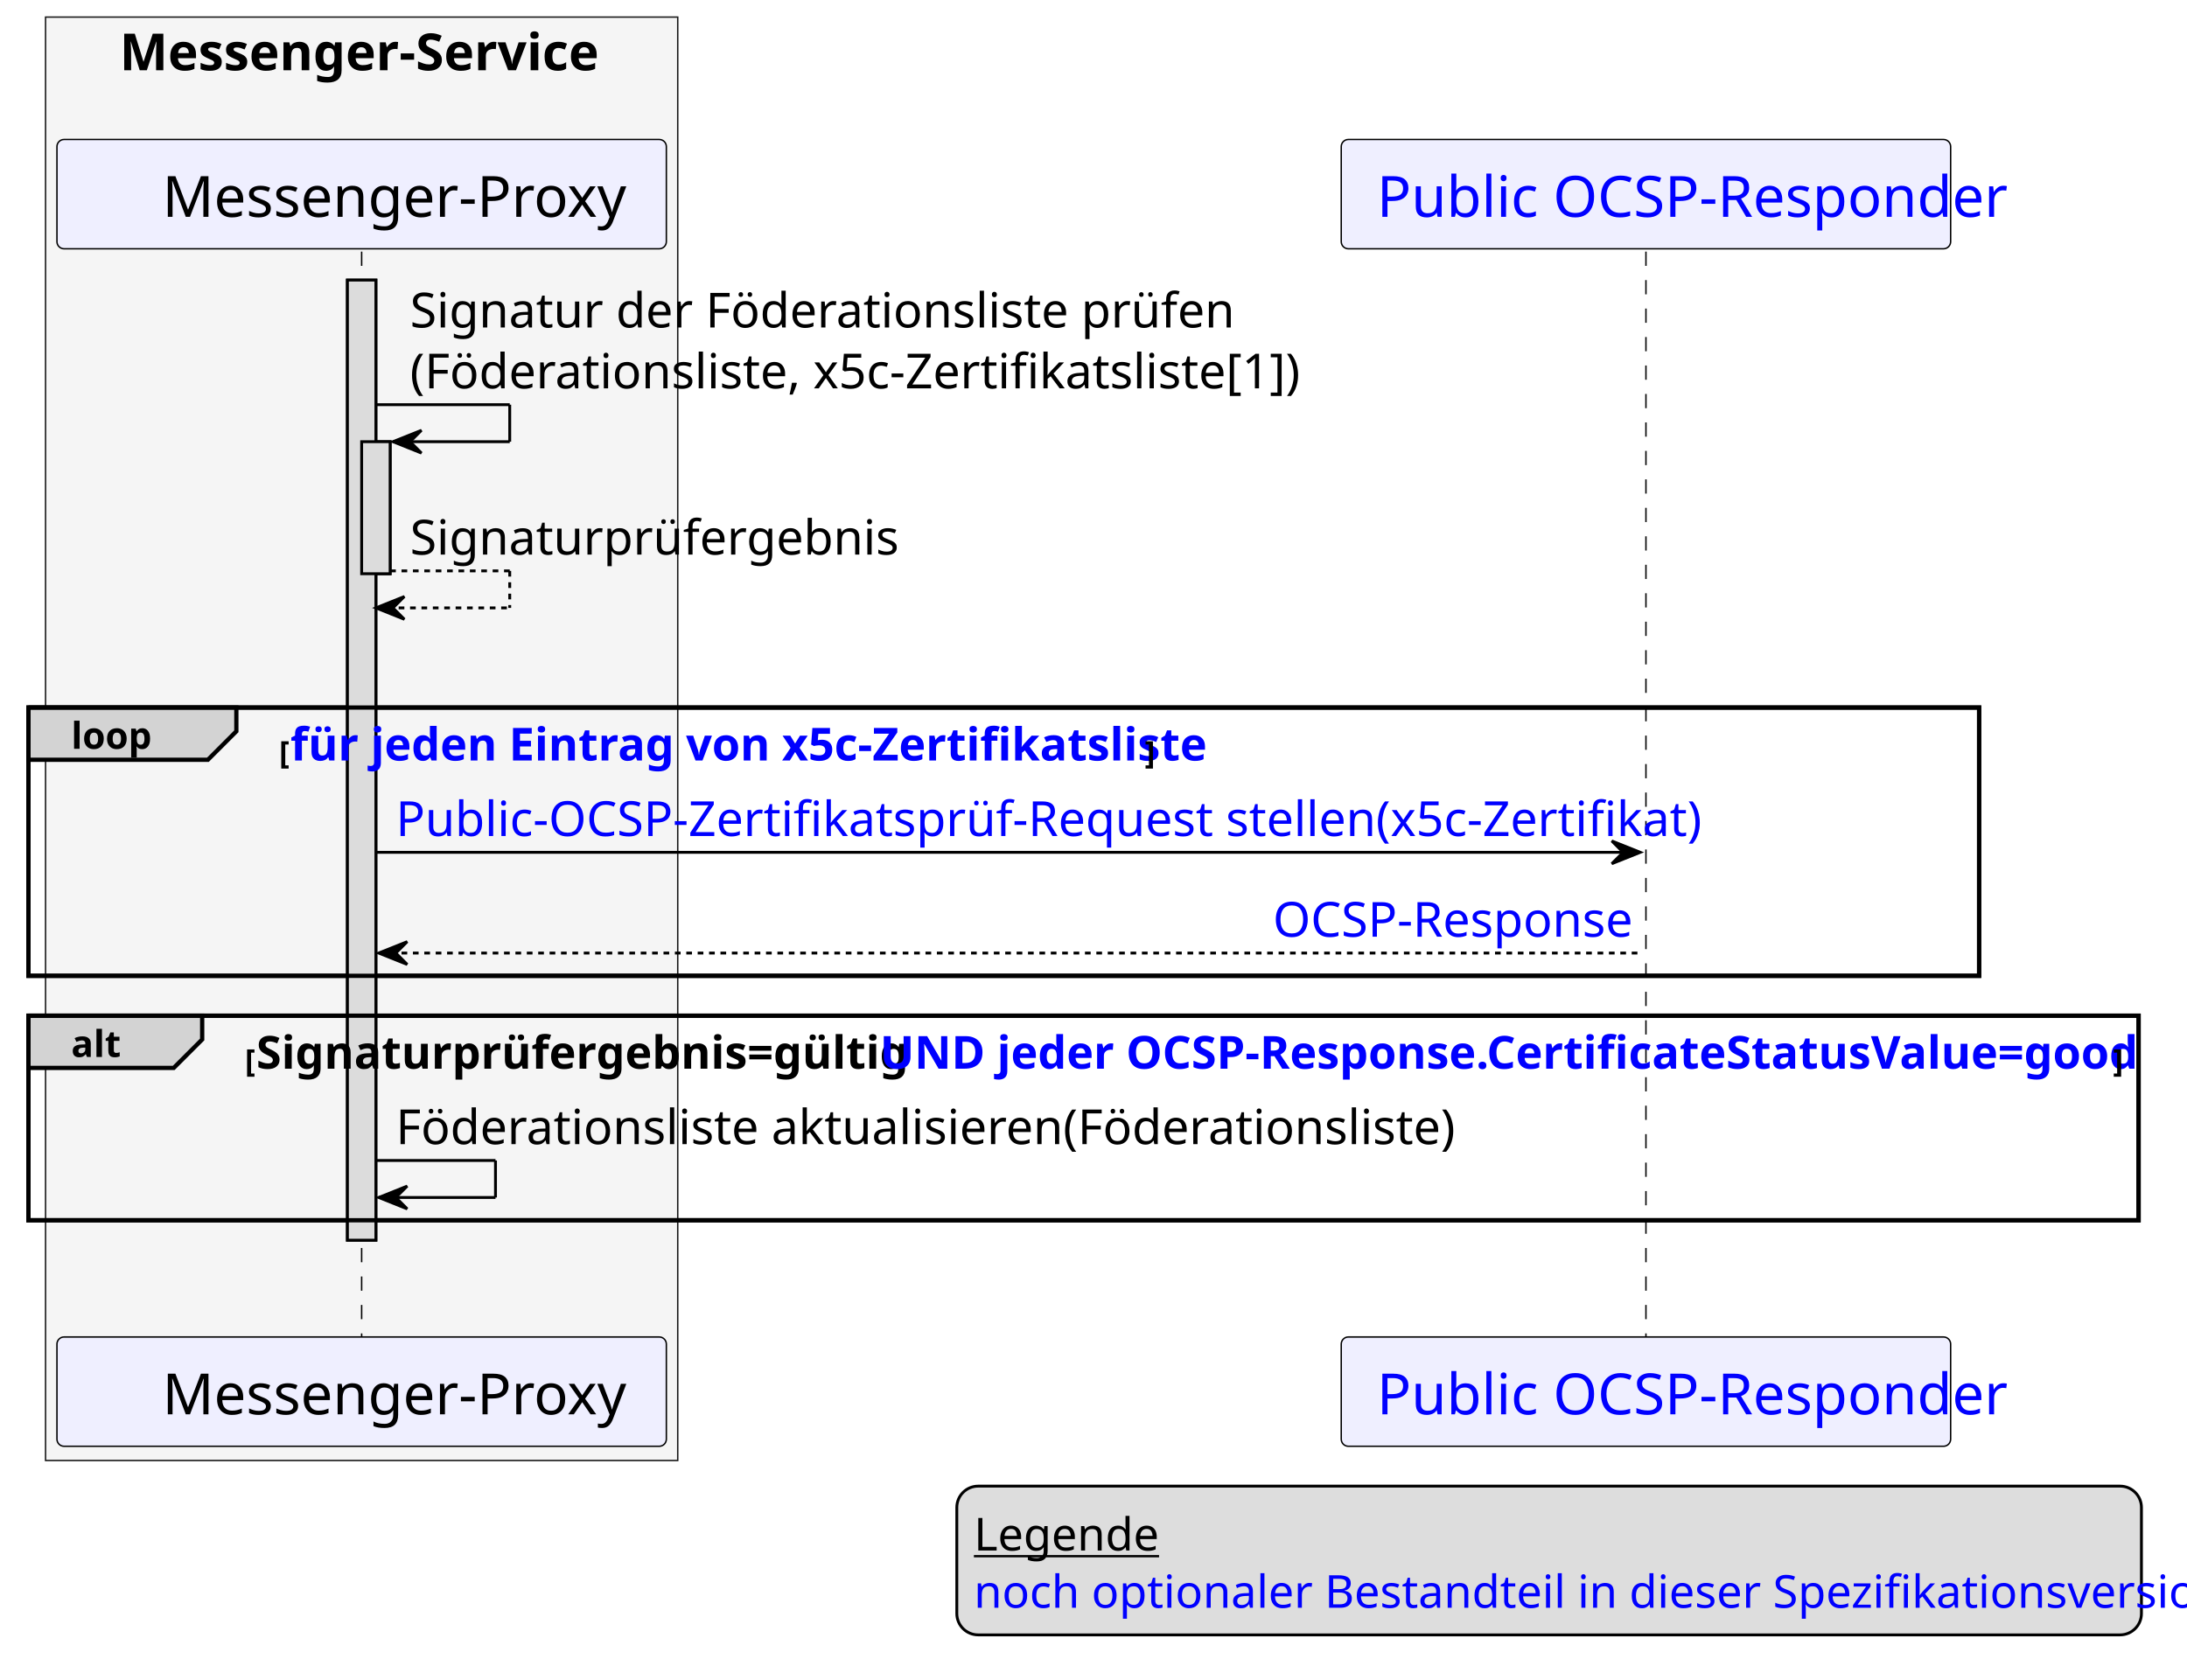
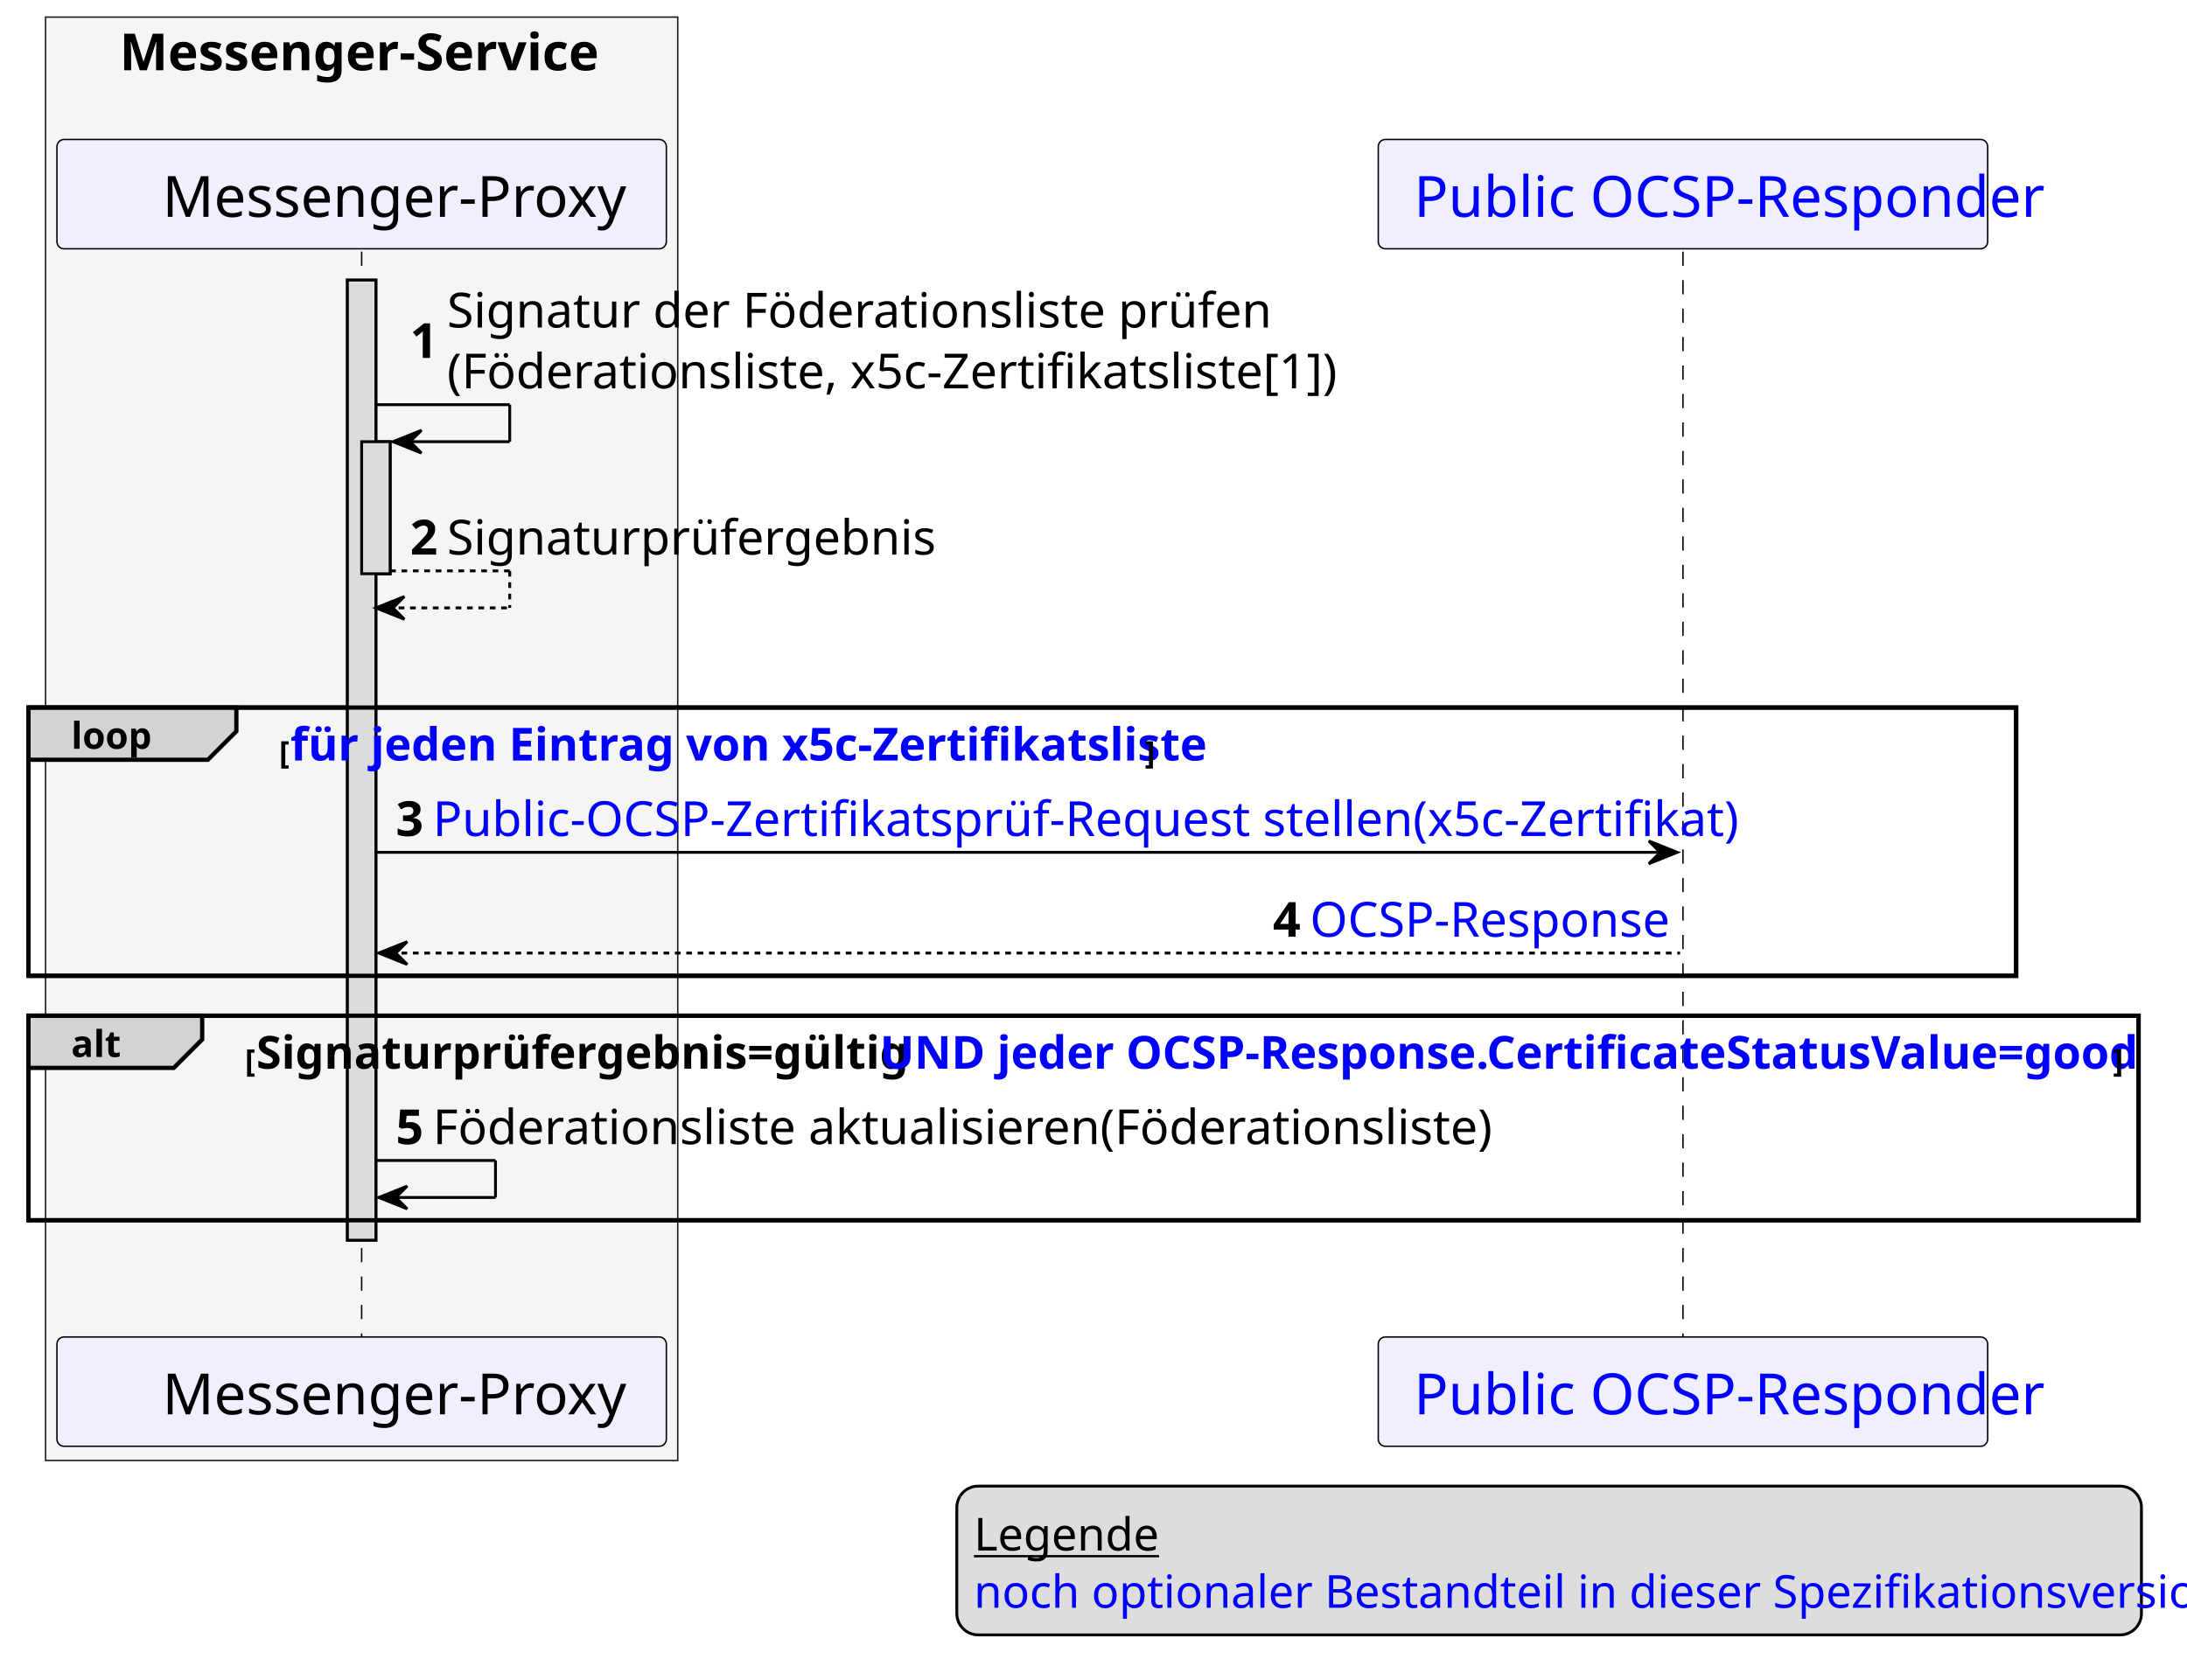
<svg xmlns="http://www.w3.org/2000/svg" contentStyleType="text/css" height="590px" preserveAspectRatio="none" style="width:768px;height:590px;background:#FFFFFF;" version="1.1" viewBox="0 0 768 590" width="768px" zoomAndPan="magnify">
  <defs />
  <g>
    <rect fill="#F5F5F5" height="507.031" style="stroke:#181818;stroke-width:0.5;" width="222" x="16" y="6" />
    <text fill="#000000" font-family="sans-serif" font-size="18" font-weight="bold" lengthAdjust="spacing" textLength="170" x="42" y="24.686">Messenger-Service</text>
    <text fill="#000000" font-family="sans-serif" font-size="13" font-weight="bold" lengthAdjust="spacing" textLength="4" x="42" y="42.136"> </text>
    <rect fill="#DCDCDC" height="337.25" style="stroke:#000000;stroke-width:1.0;" width="10" x="122" y="98.387" />
    <rect fill="#DCDCDC" height="46.383" style="stroke:#000000;stroke-width:1.0;" width="10" x="127" y="155.152" />
-     <rect fill="none" height="94.242" style="stroke:#000000;stroke-width:1.5;" width="685" x="10" y="248.535" />
+     <rect fill="none" height="94.242" style="stroke:#000000;stroke-width:1.5;" width="698" x="10" y="248.535" />
    <rect fill="none" height="71.859" style="stroke:#000000;stroke-width:1.5;" width="741" x="10" y="356.777" />
    <line style="stroke:#000000;stroke-width:0.5;stroke-dasharray:5.0,5.0;" x1="127" x2="127" y1="88.387" y2="470.637" />
-     <line style="stroke:#000000;stroke-width:0.5;stroke-dasharray:5.0,5.0;" x1="578" x2="578" y1="88.387" y2="470.637" />
+     <line style="stroke:#000000;stroke-width:0.5;stroke-dasharray:5.0,5.0;" x1="591" x2="591" y1="88.387" y2="470.637" />
    <rect fill="#EFEFFF" height="38.395" rx="2.5" ry="2.5" style="stroke:#000000;stroke-width:0.5;" width="214" x="20" y="48.992" />
    <text fill="#000000" font-family="Impact" font-size="20" lengthAdjust="spacing" textLength="140" x="57" y="76.168">Messenger-Proxy</text>
    <rect fill="#EFEFFF" height="38.395" rx="2.5" ry="2.5" style="stroke:#000000;stroke-width:0.5;" width="214" x="20" y="469.637" />
    <text fill="#000000" font-family="Impact" font-size="20" lengthAdjust="spacing" textLength="140" x="57" y="496.812">Messenger-Proxy</text>
-     <rect fill="#EFEFFF" height="38.395" rx="2.5" ry="2.5" style="stroke:#000000;stroke-width:0.5;" width="214" x="471" y="48.992" />
-     <text fill="#0000FF" font-family="Impact" font-size="20" lengthAdjust="spacing" textLength="189" x="483.5" y="76.168">Public OCSP-Responder</text>
-     <rect fill="#EFEFFF" height="38.395" rx="2.5" ry="2.5" style="stroke:#000000;stroke-width:0.5;" width="214" x="471" y="469.637" />
-     <text fill="#0000FF" font-family="Impact" font-size="20" lengthAdjust="spacing" textLength="189" x="483.5" y="496.812">Public OCSP-Responder</text>
+     <rect fill="#EFEFFF" height="38.395" rx="2.5" ry="2.5" style="stroke:#000000;stroke-width:0.5;" width="214" x="484" y="48.992" />
+     <text fill="#0000FF" font-family="Impact" font-size="20" lengthAdjust="spacing" textLength="189" x="496.5" y="76.168">Public OCSP-Responder</text>
+     <rect fill="#EFEFFF" height="38.395" rx="2.5" ry="2.5" style="stroke:#000000;stroke-width:0.5;" width="214" x="484" y="469.637" />
+     <text fill="#0000FF" font-family="Impact" font-size="20" lengthAdjust="spacing" textLength="189" x="496.5" y="496.812">Public OCSP-Responder</text>
    <rect fill="#DCDCDC" height="337.25" style="stroke:#000000;stroke-width:1.0;" width="10" x="122" y="98.387" />
    <rect fill="#DCDCDC" height="46.383" style="stroke:#000000;stroke-width:1.0;" width="10" x="127" y="155.152" />
    <line style="stroke:#000000;stroke-width:1.0;" x1="132" x2="179" y1="142.152" y2="142.152" />
    <line style="stroke:#000000;stroke-width:1.0;" x1="179" x2="179" y1="142.152" y2="155.152" />
    <line style="stroke:#000000;stroke-width:1.0;" x1="138" x2="179" y1="155.152" y2="155.152" />
    <polygon fill="#000000" points="148,151.152,138,155.152,148,159.152,144,155.152" style="stroke:#000000;stroke-width:1.0;" />
-     <text fill="#000000" font-family="sans-serif" font-size="17" lengthAdjust="spacing" textLength="261" x="144" y="115.034">Signatur der Föderationsliste prüfen</text>
-     <text fill="#000000" font-family="sans-serif" font-size="17" lengthAdjust="spacing" textLength="284" x="144" y="136.417">(Föderationsliste, x5c-Zertifikatsliste[1])</text>
+     <text fill="#000000" font-family="sans-serif" font-size="17" font-weight="bold" lengthAdjust="spacing" textLength="9" x="144" y="125.726">1</text>
+     <text fill="#000000" font-family="sans-serif" font-size="17" lengthAdjust="spacing" textLength="261" x="157" y="115.034">Signatur der Föderationsliste prüfen</text>
+     <text fill="#000000" font-family="sans-serif" font-size="17" lengthAdjust="spacing" textLength="284" x="157" y="136.417">(Föderationsliste, x5c-Zertifikatsliste[1])</text>
    <line style="stroke:#000000;stroke-width:1.0;stroke-dasharray:2.0,2.0;" x1="137" x2="179" y1="200.535" y2="200.535" />
    <line style="stroke:#000000;stroke-width:1.0;stroke-dasharray:2.0,2.0;" x1="179" x2="179" y1="200.535" y2="213.535" />
    <line style="stroke:#000000;stroke-width:1.0;stroke-dasharray:2.0,2.0;" x1="132" x2="179" y1="213.535" y2="213.535" />
    <polygon fill="#000000" points="142,209.535,132,213.535,142,217.535,138,213.535" style="stroke:#000000;stroke-width:1.0;" />
-     <text fill="#000000" font-family="sans-serif" font-size="17" lengthAdjust="spacing" textLength="153" x="144" y="194.8">Signaturprüfergebnis</text>
+     <text fill="#000000" font-family="sans-serif" font-size="17" font-weight="bold" lengthAdjust="spacing" textLength="9" x="144" y="194.8">2</text>
+     <text fill="#000000" font-family="sans-serif" font-size="17" lengthAdjust="spacing" textLength="153" x="157" y="194.8">Signaturprüfergebnis</text>
    <path d="M10,248.535 L83,248.535 L83,256.887 L73,266.887 L10,266.887 L10,248.535 " fill="#D3D3D3" style="stroke:#000000;stroke-width:1.5;" />
-     <rect fill="none" height="94.242" style="stroke:#000000;stroke-width:1.5;" width="685" x="10" y="248.535" />
+     <rect fill="none" height="94.242" style="stroke:#000000;stroke-width:1.5;" width="698" x="10" y="248.535" />
    <text fill="#000000" font-family="sans-serif" font-size="13" font-weight="bold" lengthAdjust="spacing" textLength="28" x="25" y="263.03">loop</text>
    <text fill="#000000" font-family="sans-serif" font-size="11" font-weight="bold" lengthAdjust="spacing" textLength="4" x="98" y="268.243">[</text>
    <text fill="#0000FF" font-family="sans-serif" font-size="16" font-weight="bold" lengthAdjust="spacing" textLength="300" x="102" y="267.144">für jeden Eintrag von x5c-Zertifikatsliste</text>
    <text fill="#000000" font-family="sans-serif" font-size="11" font-weight="bold" lengthAdjust="spacing" textLength="4" x="402" y="268.243">]</text>
-     <polygon fill="#000000" points="566,295.394,576,299.394,566,303.394,570,299.394" style="stroke:#000000;stroke-width:1.0;" />
-     <line style="stroke:#000000;stroke-width:1.0;" x1="132" x2="572" y1="299.394" y2="299.394" />
-     <text fill="#0000FF" font-family="sans-serif" font-size="17" lengthAdjust="spacing" textLength="422" x="139" y="293.659">Public-OCSP-Zertifikatsprüf-Request stellen(x5c-Zertifikat)</text>
+     <polygon fill="#000000" points="579,295.394,589,299.394,579,303.394,583,299.394" style="stroke:#000000;stroke-width:1.0;" />
+     <line style="stroke:#000000;stroke-width:1.0;" x1="132" x2="585" y1="299.394" y2="299.394" />
+     <text fill="#000000" font-family="sans-serif" font-size="17" font-weight="bold" lengthAdjust="spacing" textLength="9" x="139" y="293.659">3</text>
+     <text fill="#0000FF" font-family="sans-serif" font-size="17" lengthAdjust="spacing" textLength="422" x="152" y="293.659">Public-OCSP-Zertifikatsprüf-Request stellen(x5c-Zertifikat)</text>
    <polygon fill="#000000" points="143,330.777,133,334.777,143,338.777,139,334.777" style="stroke:#000000;stroke-width:1.0;" />
-     <line style="stroke:#000000;stroke-width:1.0;stroke-dasharray:2.0,2.0;" x1="137" x2="577" y1="334.777" y2="334.777" />
-     <text fill="#0000FF" font-family="sans-serif" font-size="17" lengthAdjust="spacing" textLength="124" x="447" y="329.042">OCSP-Response</text>
+     <line style="stroke:#000000;stroke-width:1.0;stroke-dasharray:2.0,2.0;" x1="137" x2="590" y1="334.777" y2="334.777" />
+     <text fill="#000000" font-family="sans-serif" font-size="17" font-weight="bold" lengthAdjust="spacing" textLength="9" x="447" y="329.042">4</text>
+     <text fill="#0000FF" font-family="sans-serif" font-size="17" lengthAdjust="spacing" textLength="124" x="460" y="329.042">OCSP-Response</text>
    <path d="M10,356.777 L71,356.777 L71,365.129 L61,375.129 L10,375.129 L10,356.777 " fill="#D3D3D3" style="stroke:#000000;stroke-width:1.5;" />
    <rect fill="none" height="71.859" style="stroke:#000000;stroke-width:1.5;" width="741" x="10" y="356.777" />
    <text fill="#000000" font-family="sans-serif" font-size="13" font-weight="bold" lengthAdjust="spacing" textLength="16" x="25" y="371.272">alt</text>
    <text fill="#000000" font-family="sans-serif" font-size="11" font-weight="bold" lengthAdjust="spacing" textLength="4" x="86" y="376.485">[</text>
    <text fill="#000000" font-family="sans-serif" font-size="16" font-weight="bold" lengthAdjust="spacing" textLength="215" x="90" y="375.387">Signaturprüfergebnis=gültig</text>
    <text fill="#0000FF" font-family="sans-serif" font-size="16" font-weight="bold" lengthAdjust="spacing" textLength="433" x="309" y="375.387">UND jeder OCSP-Response.CertificateStatusValue=good</text>
    <text fill="#000000" font-family="sans-serif" font-size="11" font-weight="bold" lengthAdjust="spacing" textLength="4" x="742" y="376.485">]</text>
    <line style="stroke:#000000;stroke-width:1.0;" x1="132" x2="174" y1="407.637" y2="407.637" />
    <line style="stroke:#000000;stroke-width:1.0;" x1="174" x2="174" y1="407.637" y2="420.637" />
    <line style="stroke:#000000;stroke-width:1.0;" x1="133" x2="174" y1="420.637" y2="420.637" />
    <polygon fill="#000000" points="143,416.637,133,420.637,143,424.637,139,420.637" style="stroke:#000000;stroke-width:1.0;" />
-     <text fill="#000000" font-family="sans-serif" font-size="17" lengthAdjust="spacing" textLength="336" x="139" y="401.901">Föderationsliste aktualisieren(Föderationsliste)</text>
+     <text fill="#000000" font-family="sans-serif" font-size="17" font-weight="bold" lengthAdjust="spacing" textLength="9" x="139" y="401.901">5</text>
+     <text fill="#000000" font-family="sans-serif" font-size="17" lengthAdjust="spacing" textLength="336" x="152" y="401.901">Föderationsliste aktualisieren(Föderationsliste)</text>
    <rect fill="#DDDDDD" height="52.25" id="_legend" rx="7.5" ry="7.5" style="stroke:#000000;stroke-width:1.0;" width="416" x="336" y="522.031" />
    <text fill="#000000" font-family="sans-serif" font-size="16" lengthAdjust="spacing" text-decoration="underline" textLength="62" x="342" y="544.641">Legende</text>
    <text fill="#0000FF" font-family="sans-serif" font-size="16" lengthAdjust="spacing" textLength="404" x="342" y="564.766">noch optionaler Bestandteil in dieser Spezifikationsversion</text>
  </g>
</svg>
